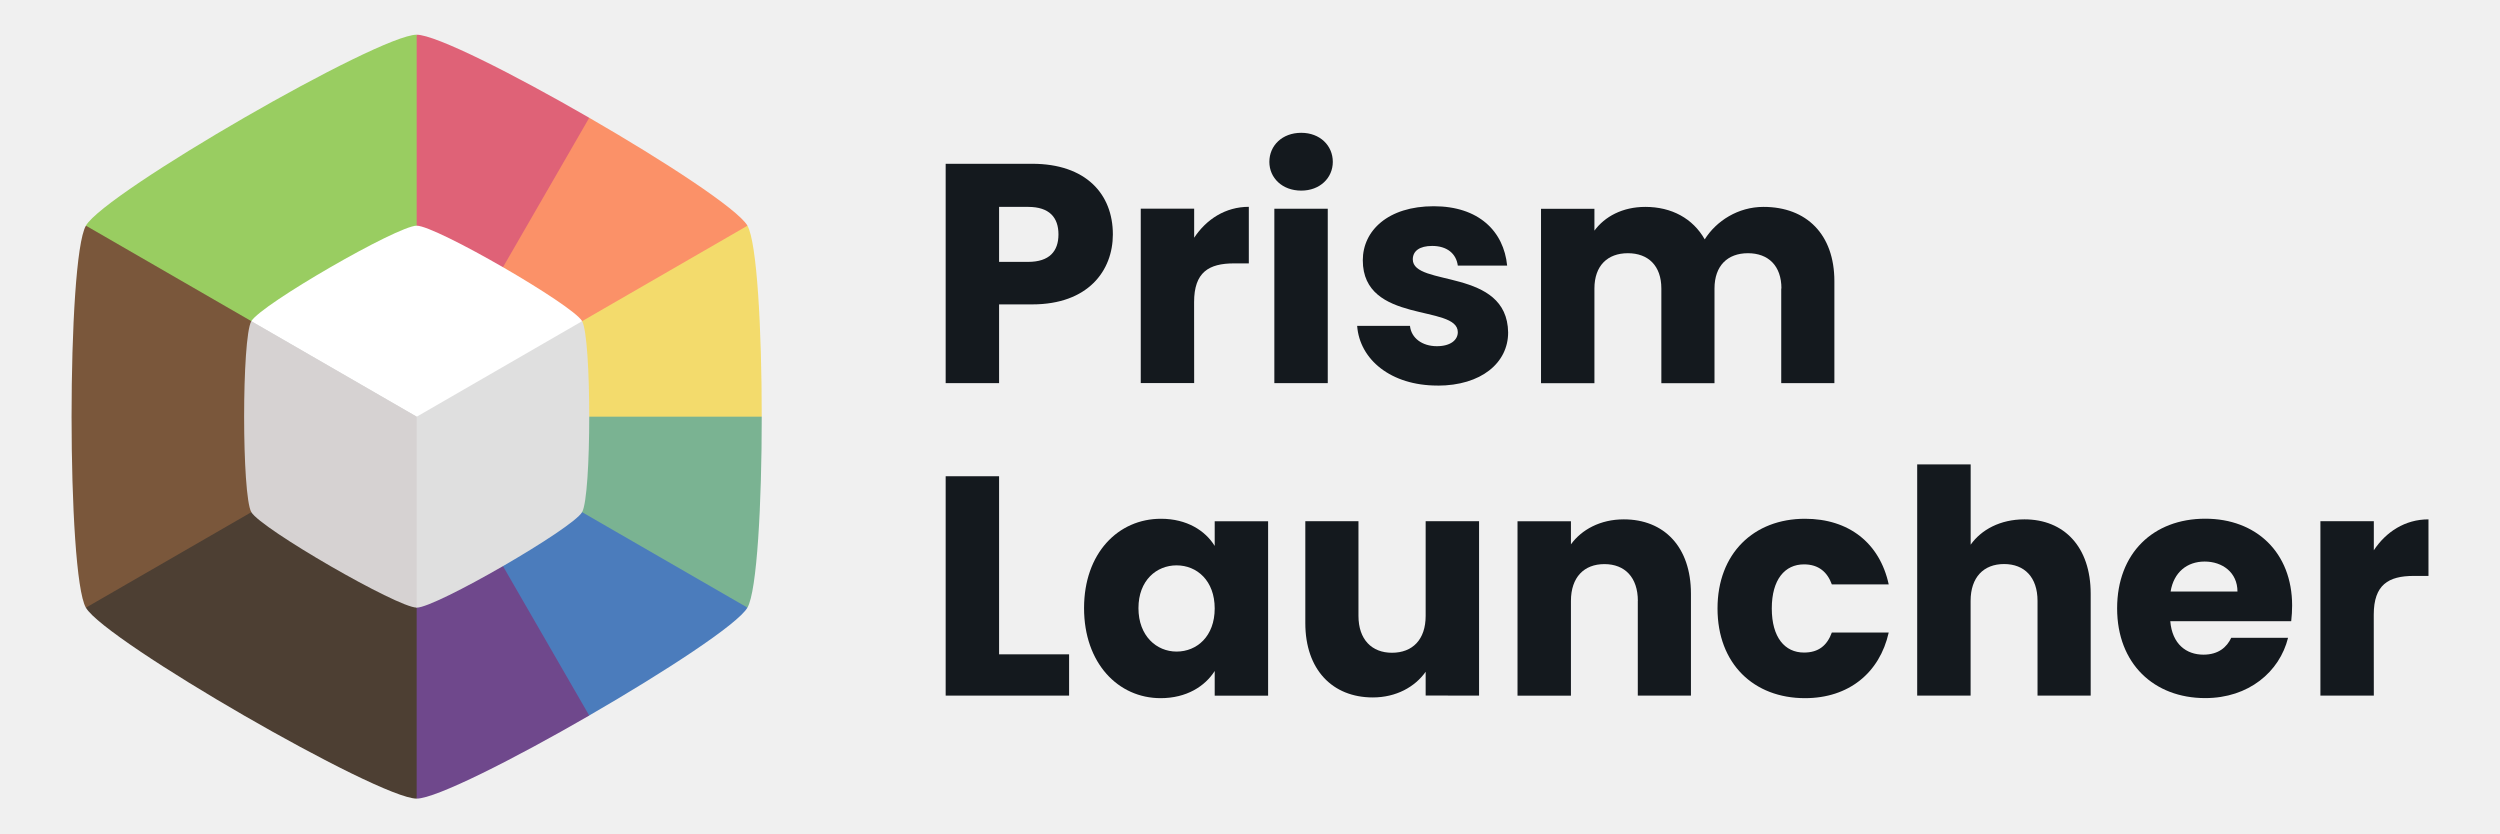
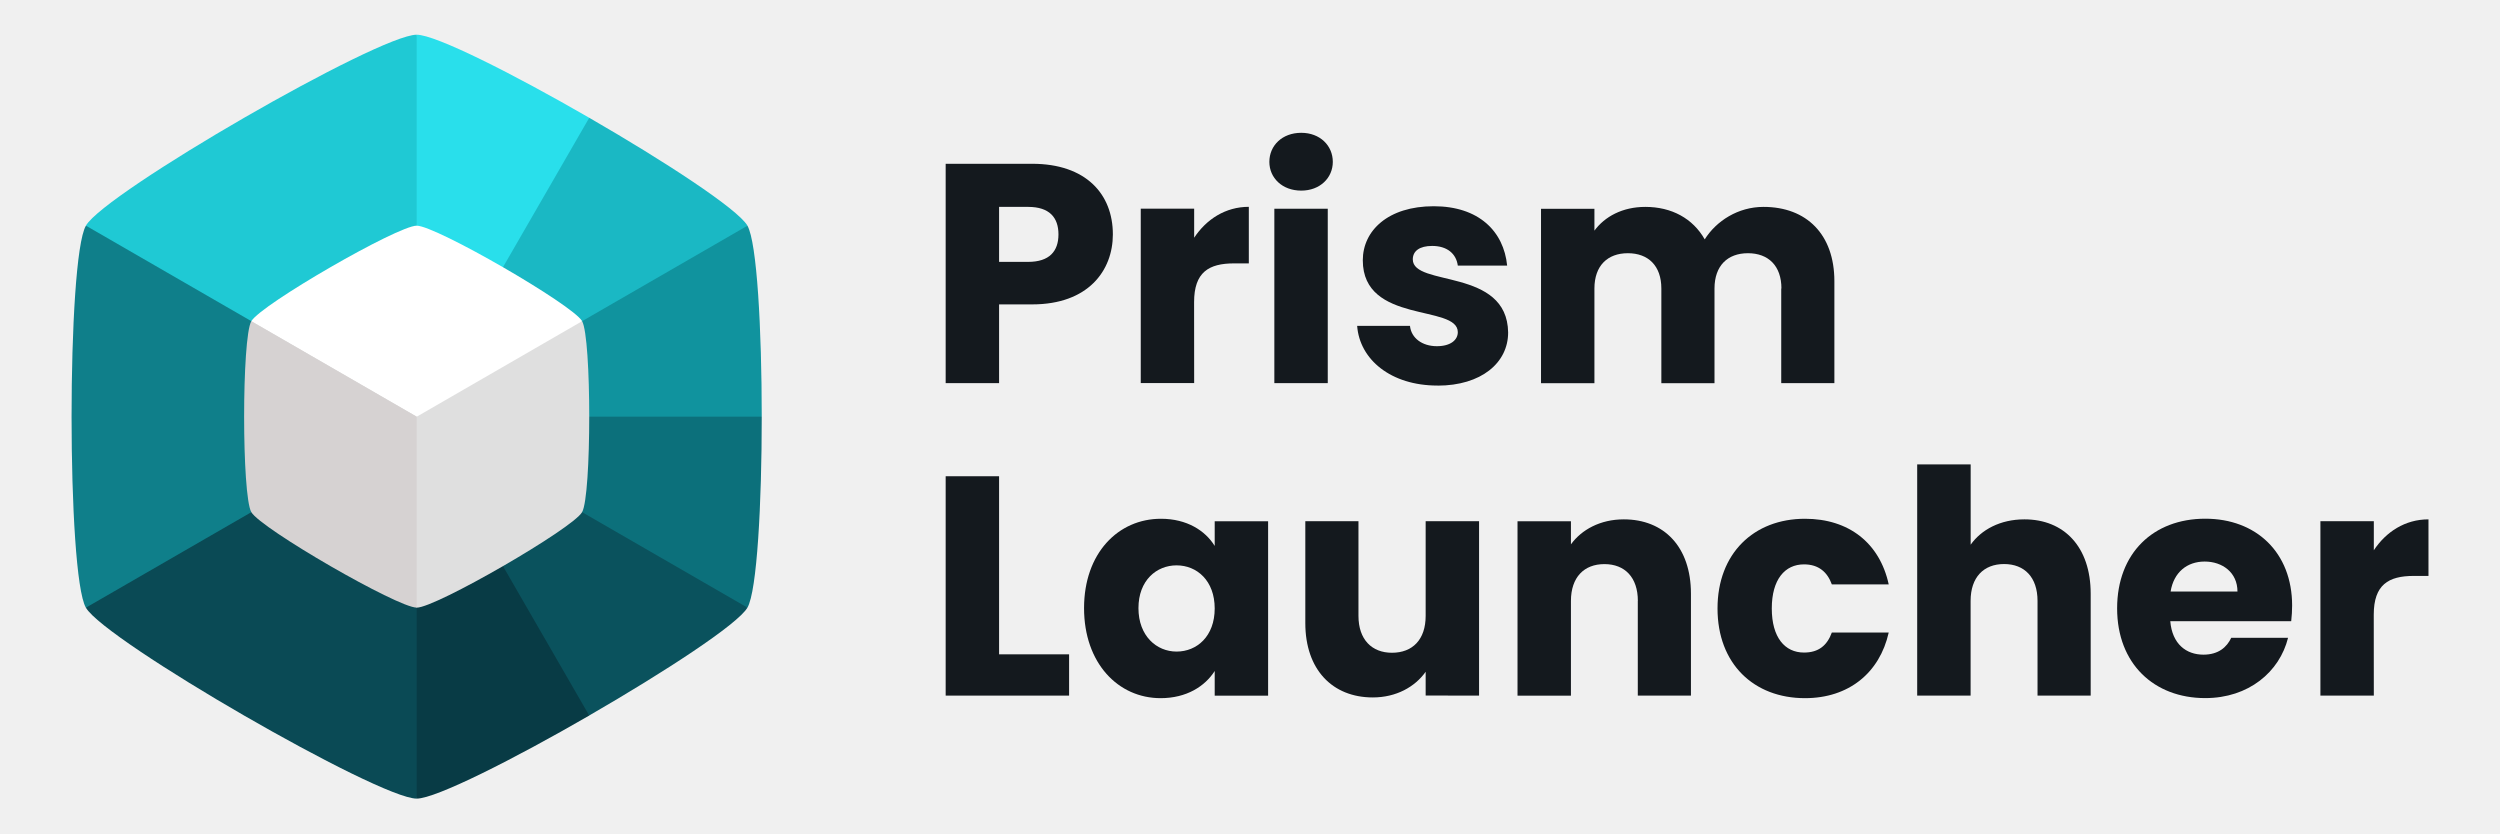
<svg xmlns="http://www.w3.org/2000/svg" width="144" height="48" version="1.1" viewBox="0 0 38.1 12.7">
  <g stroke-width=".265">
-     <path d="m6.35 6.35" fill="#99cd61" />
-     <path d="m6.35 0.529-2.521 4.366 2.521 1.455 2.52-1.455 0.11-3.1c-1.151-0.665-2.339-1.266-2.63-1.266z" fill="#df6277" />
-     <path d="m8.98 1.795-2.63 4.555 2.52 1.455 2.521-4.366c-0.146-0.252-1.26-0.98-2.411-1.644z" fill="#fb9168" />
-     <path d="m11.391 3.44-5.041 2.91 2.52 1.455 2.739-1.455c0-1.329-0.073-2.658-0.218-2.91z" fill="#f3db6c" />
-     <path d="m6.35 6.35v2.91h5.041c0.146-0.252 0.218-1.581 0.218-2.91z" fill="#7ab392" />
-     <path d="m6.35 6.35v2.91l2.63 1.644c1.151-0.665 2.266-1.392 2.411-1.644z" fill="#4b7cbc" />
-     <path d="m6.35 6.35-2.521 1.455 2.521 4.366c0.291 0 1.479-0.601 2.63-1.266z" fill="#6f488c" />
-     <path d="m3.829 4.895-2.52 4.366c0.291 0.504 4.459 2.91 5.041 2.91v-5.821z" fill="#4d3f33" />
-     <path d="m1.309 3.44c-0.291 0.504-0.291 5.317 0 5.821l5.041-2.91v-2.91z" fill="#7a573b" />
-     <path d="m6.35 0.529c-0.582-2e-8 -4.75 2.406-5.041 2.91l5.041 2.91z" fill="#99cd61" />
+     <path d="m6.35 6.35" fill="#1fc9d4" />
+     <path d="m6.35 0.529-2.521 4.366 2.521 1.455 2.52-1.455 0.11-3.1c-1.151-0.665-2.339-1.266-2.63-1.266z" fill="#29dfeb" />
+     <path d="m8.98 1.795-2.63 4.555 2.52 1.455 2.521-4.366c-0.146-0.252-1.26-0.98-2.411-1.644z" fill="#1ab8c4" />
+     <path d="m11.391 3.44-5.041 2.91 2.52 1.455 2.739-1.455c0-1.329-0.073-2.658-0.218-2.91z" fill="#10939e" />
+     <path d="m6.35 6.35v2.91h5.041c0.146-0.252 0.218-1.581 0.218-2.91z" fill="#0c707b" />
+     <path d="m6.35 6.35v2.91l2.63 1.644c1.151-0.665 2.266-1.392 2.411-1.644z" fill="#0a525d" />
+     <path d="m6.35 6.35-2.521 1.455 2.521 4.366c0.291 0 1.479-0.601 2.63-1.266z" fill="#083b45" />
+     <path d="m3.829 4.895-2.52 4.366c0.291 0.504 4.459 2.91 5.041 2.91v-5.821z" fill="#0a4a55" />
+     <path d="m1.309 3.44c-0.291 0.504-0.291 5.317 0 5.821l5.041-2.91v-2.91z" fill="#0f7f8a" />
+     <path d="m6.35 0.529c-0.582-2e-8 -4.75 2.406-5.041 2.91l5.041 2.91z" fill="#1fc9d4" />
  </g>
  <g transform="matrix(.88 0 0 .88 -10.906 -1.2421)">
    <g transform="translate(13.26 2.2776)">
      <path transform="matrix(.96975 0 0 .96975 .1921 .1921)" d="m6.35 2.939c-0.341 0-2.783 1.41-2.953 1.705l2.953 5.116 2.954-5.116c-0.171-0.295-2.613-1.705-2.954-1.705z" fill="#fff" stroke-width=".265" />
    </g>
    <path d="m16.746 6.974 2.864 4.961c0.331 0 2.699-1.367 2.864-1.654 0.165-0.286 0.165-3.021 0-3.307l-2.864 1.654z" fill="#dfdfdf" stroke-width=".265" />
  </g>
  <path d="m3.83 4.895c-0.146 0.252-0.146 2.658 0 2.91 0.146 0.252 2.229 1.455 2.52 1.455v-2.91z" fill="#d6d2d2" stroke-width=".265" />
  <g fill="#14191e" stroke-width=".265" aria-label="Prism Launcher">
    <path d="m15.669 3.991h-0.443v-0.838h0.443c0.324 0 0.462 0.162 0.462 0.419 0 0.257-0.138 0.419-0.462 0.419zm1.291-0.419c0-0.614-0.41-1.076-1.229-1.076h-1.319v3.343h0.814v-1.2h0.505c0.852 0 1.229-0.514 1.229-1.067z" />
    <path d="m18.198 4.605c0-0.457 0.224-0.591 0.61-0.591h0.224v-0.862c-0.357 0-0.648 0.191-0.833 0.471v-0.443h-0.814v2.658h0.814z" />
    <path d="m19.421 3.181v2.658h0.814v-2.658zm0.41-0.276c0.286 0 0.481-0.195 0.481-0.438 0-0.248-0.195-0.443-0.481-0.443-0.291 0-0.486 0.195-0.486 0.443 0 0.243 0.195 0.438 0.486 0.438z" />
    <path d="m21.908 5.877c0.667 0 1.076-0.348 1.076-0.81-0.014-0.991-1.453-0.691-1.453-1.114 0-0.129 0.105-0.205 0.295-0.205 0.229 0 0.367 0.119 0.391 0.3h0.752c-0.052-0.524-0.433-0.905-1.119-0.905-0.695 0-1.081 0.371-1.081 0.824 0 0.976 1.448 0.667 1.448 1.095 0 0.119-0.11 0.214-0.319 0.214-0.224 0-0.391-0.124-0.41-0.31h-0.805c0.038 0.514 0.514 0.91 1.224 0.91z" />
    <path d="m27.146 4.396v1.443h0.81v-1.553c0-0.714-0.424-1.133-1.081-1.133-0.386 0-0.719 0.214-0.895 0.495-0.181-0.319-0.505-0.495-0.905-0.495-0.348 0-0.619 0.148-0.776 0.362v-0.333h-0.814v2.658h0.814v-1.443c0-0.348 0.2-0.538 0.51-0.538 0.31 0 0.51 0.191 0.51 0.538v1.443h0.81v-1.443c0-0.348 0.2-0.538 0.51-0.538 0.31 0 0.51 0.191 0.51 0.538z" />
    <path d="m15.226 7.258h-0.814v3.343h1.881v-0.629h-1.067z" />
    <path d="m16.521 9.268c0 0.838 0.519 1.372 1.167 1.372 0.395 0 0.676-0.181 0.824-0.414v0.376h0.814v-2.658h-0.814v0.376c-0.143-0.233-0.424-0.414-0.819-0.414-0.652 0-1.172 0.524-1.172 1.362zm1.991 0.005c0 0.424-0.271 0.657-0.581 0.657-0.305 0-0.581-0.238-0.581-0.662s0.276-0.652 0.581-0.652c0.31 0 0.581 0.233 0.581 0.657z" />
    <path d="m22.541 10.601v-2.658h-0.814v1.443c0 0.362-0.2 0.562-0.514 0.562-0.305 0-0.51-0.2-0.51-0.562v-1.443h-0.81v1.553c0 0.71 0.414 1.133 1.029 1.133 0.357 0 0.643-0.162 0.805-0.391v0.362z" />
    <path d="m24.96 9.158v1.443h0.81v-1.553c0-0.714-0.41-1.133-1.024-1.133-0.357 0-0.643 0.157-0.805 0.381v-0.352h-0.814v2.658h0.814v-1.443c0-0.362 0.2-0.562 0.51-0.562 0.31 0 0.51 0.2 0.51 0.562z" />
    <path d="m26.175 9.273c0 0.843 0.552 1.367 1.333 1.367 0.667 0 1.138-0.386 1.276-1h-0.867c-0.071 0.195-0.2 0.305-0.424 0.305-0.291 0-0.491-0.229-0.491-0.672s0.2-0.672 0.491-0.672c0.224 0 0.357 0.119 0.424 0.305h0.867c-0.138-0.633-0.61-1-1.276-1-0.781 0-1.333 0.529-1.333 1.367z" />
    <path d="m29.218 7.077v3.524h0.814v-1.443c0-0.362 0.2-0.562 0.51-0.562 0.31 0 0.51 0.2 0.51 0.562v1.443h0.81v-1.553c0-0.714-0.405-1.133-1.01-1.133-0.367 0-0.657 0.157-0.819 0.386v-1.224z" />
    <path d="m33.599 8.558c0.271 0 0.5 0.167 0.5 0.457h-1.019c0.048-0.295 0.252-0.457 0.519-0.457zm1.272 1.162h-0.867c-0.067 0.143-0.195 0.257-0.424 0.257-0.262 0-0.476-0.162-0.505-0.51h1.843c0.009-0.081 0.014-0.162 0.014-0.238 0-0.81-0.548-1.324-1.324-1.324-0.791 0-1.343 0.524-1.343 1.367 0 0.843 0.562 1.367 1.343 1.367 0.662 0 1.133-0.4 1.262-0.919z" />
    <path d="m36.176 9.368c0-0.457 0.224-0.591 0.61-0.591h0.224v-0.862c-0.357 0-0.648 0.191-0.833 0.471v-0.443h-0.814v2.658h0.814z" />
  </g>
</svg>
